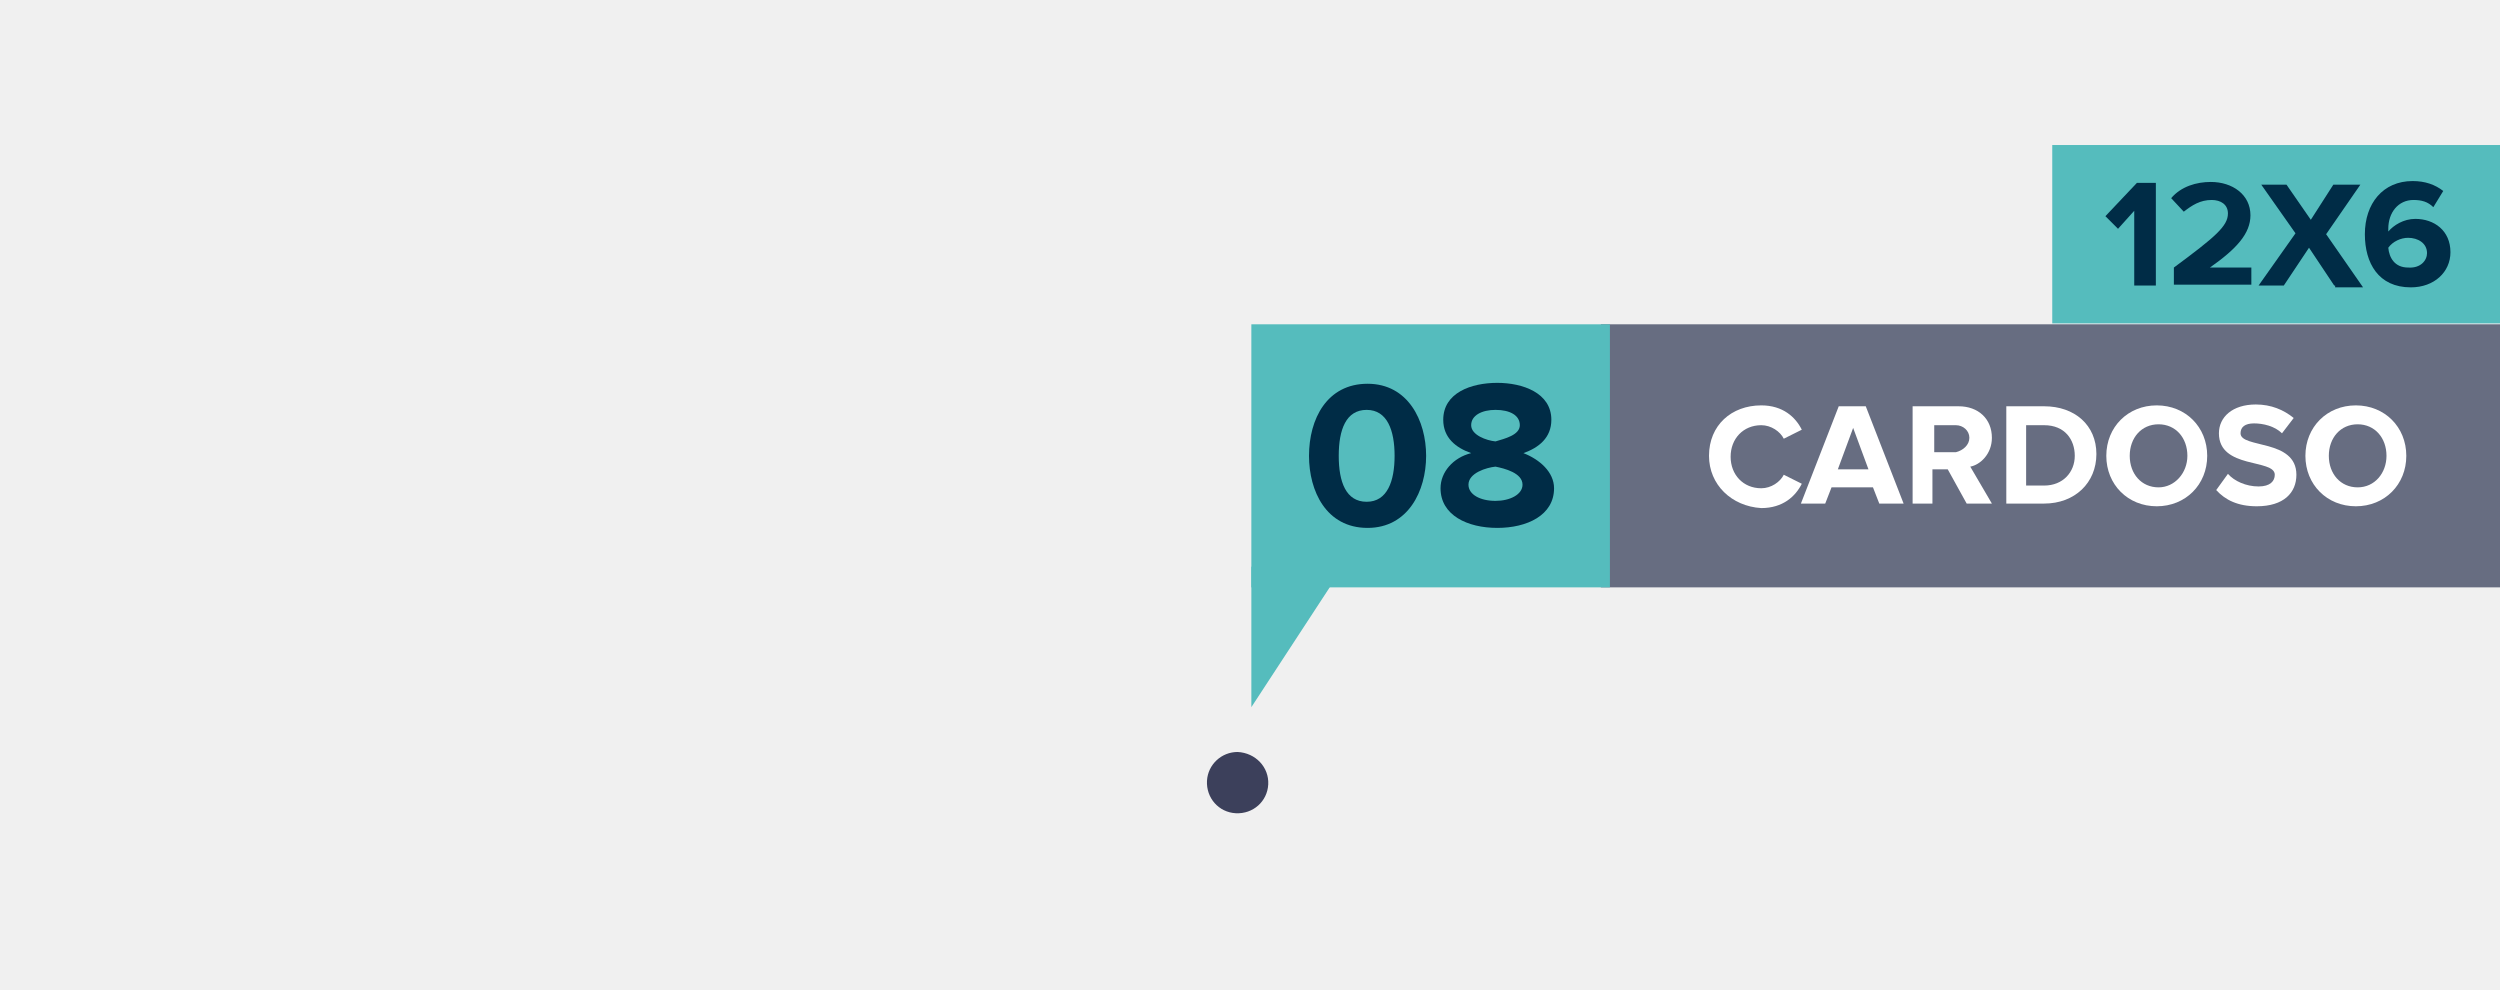
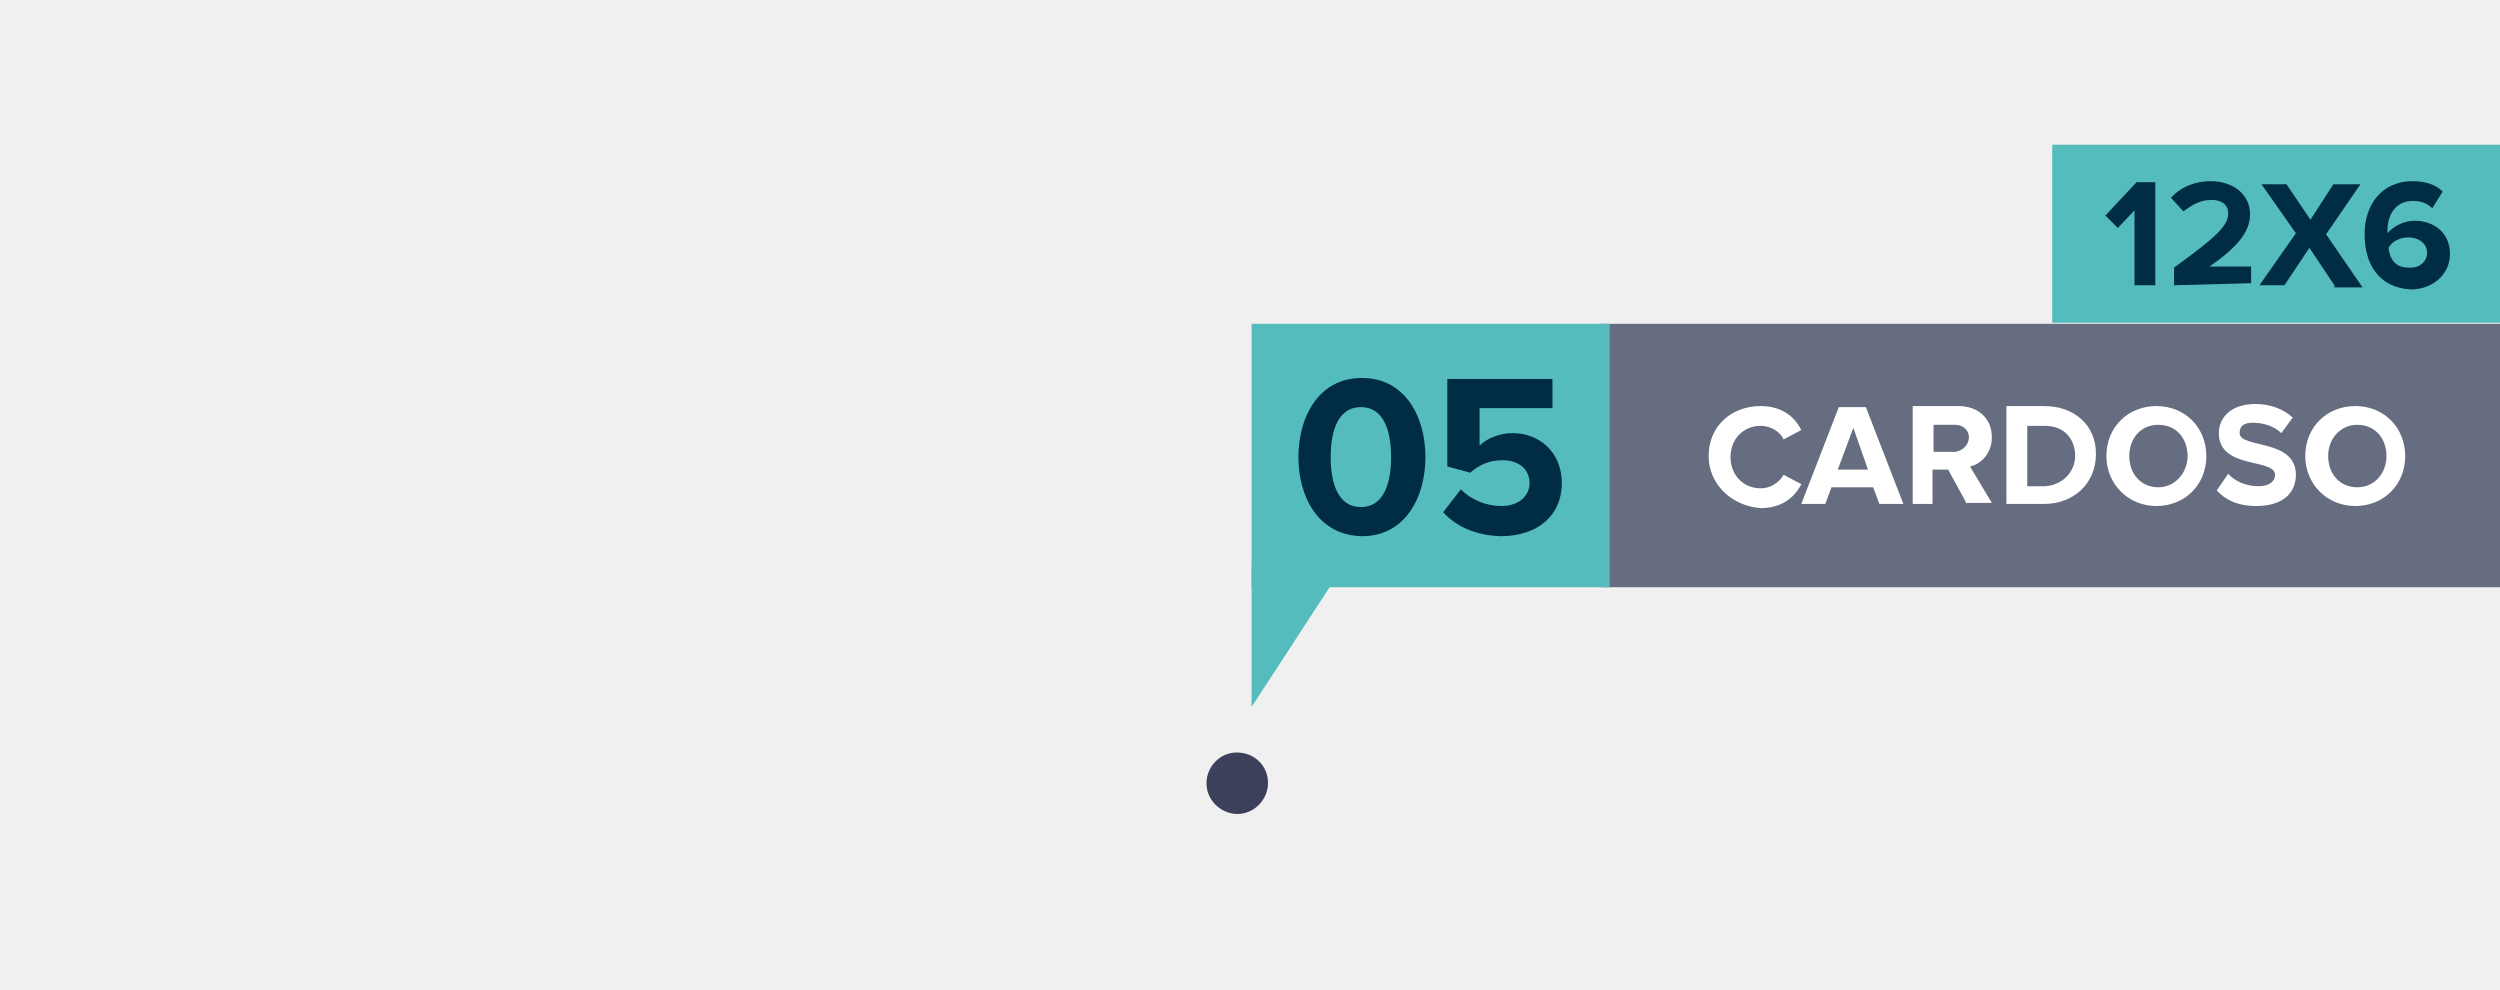
- <svg xmlns="http://www.w3.org/2000/svg" version="1.1" id="Layer_1" width="240.109" height="95" x="0px" y="0px" viewBox="0 0 277.5 88.6" style="enable-background:new 0 0 277.5 88.6;" xml:space="preserve">
+ <svg xmlns="http://www.w3.org/2000/svg" version="1.1" id="Layer_1" width="240.109" height="95" x="0px" y="0px" viewBox="0 0 240.1 95" style="enable-background:new 0 0 240.1 95;" xml:space="preserve">
  <style type="text/css">
	.st0{fill:#676D81;}
	.st1{fill:#55BCBD;}
	.st2{fill:#FFFFFF;}
	.st3{fill:#002C46;}
	.st4{opacity:0.92;fill:#2D314E;enable-background:new    ;}
</style>
  <g>
    <g id="Layer_2_1_">
      <g id="Layer_1-2">
        <g>
-           <rect x="177.7" y="25.4" class="st0" width="100.4" height="29.2" />
+           <rect x="153.8" y="31.1" class="st0" width="86.9" height="25.3" />
        </g>
-         <rect x="138.9" y="25.4" class="st1" width="39.8" height="29.2" />
+         <rect x="120.2" y="31.1" class="st1" width="34.4" height="25.3" />
        <g>
-           <rect x="227.8" y="5.5" class="st1" width="50.3" height="19.8" />
+           <rect x="197.1" y="13.9" class="st1" width="43.5" height="17.1" />
        </g>
      </g>
    </g>
    <g>
      <g>
-         <path class="st2" d="M189.7,40c0-3.4,2.5-5.6,5.8-5.6c2.4,0,3.8,1.3,4.5,2.7l-2,1c-0.4-0.8-1.4-1.5-2.5-1.5c-2,0-3.4,1.5-3.4,3.5     c0,2,1.4,3.5,3.4,3.5c1.1,0,2.1-0.7,2.5-1.5l2,1c-0.7,1.4-2.1,2.7-4.5,2.7C192.2,45.6,189.7,43.2,189.7,40z" />
-         <path class="st2" d="M208.6,45.3l-0.7-1.8h-4.6l-0.7,1.8h-2.7l4.2-10.8h3l4.2,10.8H208.6z M205.7,36.9l-1.7,4.6h3.4L205.7,36.9z" />
-         <path class="st2" d="M218.3,45.3l-2.1-3.8h-1.7v3.8h-2.2V34.5h5.1c2.2,0,3.7,1.4,3.7,3.5c0,1.8-1.3,3-2.4,3.2l2.4,4.1H218.3z      M218.6,38c0-0.8-0.7-1.4-1.5-1.4h-2.4v3h2.4C217.9,39.4,218.6,38.8,218.6,38z" />
-         <path class="st2" d="M222.7,45.3V34.5h4.2c3.4,0,5.8,2.1,5.8,5.3s-2.4,5.5-5.8,5.5H222.7z M230.3,40c0-1.8-1.1-3.4-3.4-3.4h-2     v6.7h2C229,43.3,230.3,41.8,230.3,40z" />
-         <path class="st2" d="M233.8,40c0-3.2,2.4-5.6,5.6-5.6s5.6,2.4,5.6,5.6c0,3.2-2.4,5.6-5.6,5.6S233.8,43.2,233.8,40z M242.8,40     c0-2-1.3-3.5-3.2-3.5s-3.2,1.5-3.2,3.5c0,2,1.3,3.5,3.2,3.5C241.4,43.5,242.8,41.9,242.8,40z" />
-         <path class="st2" d="M246,43.8l1.3-1.8c0.7,0.8,2,1.4,3.4,1.4c1.3,0,1.8-0.6,1.8-1.3c0-1.8-6.2-0.6-6.2-4.6     c0-1.8,1.5-3.2,4.1-3.2c1.7,0,3.1,0.6,4.2,1.5l-1.3,1.7c-0.8-0.8-2.1-1.1-3.1-1.1s-1.5,0.4-1.5,1.1c0,1.7,6.2,0.6,6.2,4.6     c0,2-1.4,3.5-4.4,3.5C248.4,45.6,247,44.9,246,43.8z" />
-         <path class="st2" d="M255.9,40c0-3.2,2.4-5.6,5.6-5.6c3.2,0,5.6,2.4,5.6,5.6c0,3.2-2.4,5.6-5.6,5.6     C258.3,45.6,255.9,43.2,255.9,40z M264.9,40c0-2-1.3-3.5-3.2-3.5s-3.2,1.5-3.2,3.5c0,2,1.3,3.5,3.2,3.5S264.9,41.9,264.9,40z" />
+         <path class="st2" d="M164.1,43.8c0-2.9,2.2-4.8,5-4.8c2.1,0,3.3,1.1,3.9,2.3l-1.7,0.9c-0.3-0.7-1.2-1.3-2.2-1.3     c-1.7,0-2.9,1.3-2.9,3c0,1.7,1.2,3,2.9,3c1,0,1.8-0.6,2.2-1.3l1.7,0.9c-0.6,1.2-1.8,2.3-3.9,2.3     C166.3,48.6,164.1,46.5,164.1,43.8z" />
+         <path class="st2" d="M180.5,48.4l-0.6-1.6h-4l-0.6,1.6H173l3.6-9.3h2.6l3.6,9.3H180.5z M178,41.1l-1.5,4h2.9L178,41.1z" />
+         <path class="st2" d="M188.9,48.4l-1.8-3.3h-1.5v3.3h-1.9V39h4.4c1.9,0,3.2,1.2,3.2,3c0,1.6-1.1,2.6-2.1,2.8l2.1,3.5H188.9z      M189.1,42c0-0.7-0.6-1.2-1.3-1.2h-2.1v2.6h2.1C188.5,43.3,189.1,42.7,189.1,42z" />
+         <path class="st2" d="M192.7,48.4V39h3.6c2.9,0,5,1.8,5,4.6s-2.1,4.8-5,4.8H192.7z M199.3,43.8c0-1.6-1-2.9-2.9-2.9h-1.7v5.8h1.7     C198.1,46.6,199.3,45.3,199.3,43.8z" />
+         <path class="st2" d="M202.3,43.8c0-2.8,2.1-4.8,4.8-4.8c2.8,0,4.8,2.1,4.8,4.8c0,2.8-2.1,4.8-4.8,4.8     C204.4,48.6,202.3,46.5,202.3,43.8z M210.1,43.8c0-1.7-1.1-3-2.8-3s-2.8,1.3-2.8,3s1.1,3,2.8,3C208.9,46.8,210.1,45.4,210.1,43.8     z" />
+         <path class="st2" d="M212.9,47.1l1.1-1.6c0.6,0.7,1.7,1.2,2.9,1.2c1.1,0,1.6-0.5,1.6-1.1c0-1.6-5.4-0.5-5.4-4     c0-1.6,1.3-2.8,3.5-2.8c1.5,0,2.7,0.5,3.6,1.3l-1.1,1.5c-0.7-0.7-1.8-1-2.7-1c-0.9,0-1.3,0.3-1.3,1c0,1.5,5.4,0.5,5.4,4     c0,1.7-1.2,3-3.8,3C214.9,48.6,213.7,48,212.9,47.1z" />
+         <path class="st2" d="M221.4,43.8c0-2.8,2.1-4.8,4.8-4.8c2.8,0,4.8,2.1,4.8,4.8c0,2.8-2.1,4.8-4.8,4.8     C223.5,48.6,221.4,46.5,221.4,43.8z M229.2,43.8c0-1.7-1.1-3-2.8-3c-1.6,0-2.8,1.3-2.8,3s1.1,3,2.8,3     C228.1,46.8,229.2,45.4,229.2,43.8z" />
      </g>
      <g>
-         <path class="st3" d="M145.3,40c0-4.1,2-8,6.5-8s6.5,4.1,6.5,8s-2,8-6.5,8C147.2,48,145.3,43.9,145.3,40z M154.8,40     c0-2.8-0.8-5.1-3.1-5.1s-3.1,2.2-3.1,5.1s0.8,5.1,3.1,5.1S154.8,42.8,154.8,40z" />
-         <path class="st3" d="M159.9,43.6c0-1.8,1.4-3.4,3.4-3.9c-1.7-0.6-3.1-1.7-3.1-3.7c0-3,3.1-4.1,6-4.1c2.8,0,6,1.1,6,4.1     c0,2-1.4,3.1-3.1,3.7c1.8,0.7,3.4,2.1,3.4,3.9c0,3-3,4.4-6.3,4.4S159.9,46.6,159.9,43.6z M169,43.2c0-1.3-2-1.8-3-2     c-1,0.1-3,0.7-3,2c0,1.1,1.3,1.8,3,1.8C167.6,45,169,44.3,169,43.2z M168.7,36.6c0-1.1-1.1-1.7-2.7-1.7c-1.5,0-2.7,0.6-2.7,1.7     c0,1.1,1.7,1.7,2.7,1.8C167,38.1,168.7,37.7,168.7,36.6z" />
-       </g>
-       <g>
-         <path class="st3" d="M236.9,21.1v-8.3l-1.8,2l-1.4-1.4l3.5-3.7h2.1v11.4H236.9z" />
-         <path class="st3" d="M241.3,21.1v-2c4.6-3.4,6-4.6,6-6c0-1-0.8-1.5-1.8-1.5c-1.3,0-2.2,0.6-3.1,1.3l-1.4-1.5     c1.1-1.3,2.8-1.8,4.4-1.8c2.4,0,4.4,1.4,4.4,3.7c0,2-1.5,3.7-4.5,5.8h4.6V21h-8.6V21.1z" />
-         <path class="st3" d="M259.1,21.1l-2.8-4.2l-2.8,4.2h-2.8l4.1-5.8L251,9.9h2.8l2.7,3.9l2.5-3.9h3l-3.8,5.5l4.1,5.9h-3.1V21.1z" />
-         <path class="st3" d="M262.5,15.4c0-3.4,2-5.9,5.3-5.9c1.4,0,2.5,0.4,3.4,1.1l-1.1,1.8c-0.6-0.6-1.3-0.8-2.2-0.8     c-1.7,0-2.8,1.4-2.8,3.2c0,0.1,0,0.1,0,0.3c0.6-0.7,1.7-1.4,3-1.4c2.1,0,3.9,1.3,3.9,3.7c0,2.2-1.8,3.9-4.4,3.9     C264,21.3,262.5,18.6,262.5,15.4z M269.4,17.5c0-1.1-1-1.7-2.1-1.7c-0.8,0-1.7,0.4-2.2,1.1c0.1,1.1,0.7,2.2,2.2,2.2     C268.7,19.2,269.4,18.3,269.4,17.5z" />
+         <path class="st3" d="M205,27.4v-7.2l-1.6,1.7l-1.2-1.2l3-3.2h1.8v9.9H205z" />
+         <path class="st3" d="M208.8,27.4v-1.7c4-2.9,5.2-4,5.2-5.2c0-0.9-0.7-1.3-1.6-1.3c-1.1,0-1.9,0.5-2.7,1.1l-1.2-1.3     c1-1.1,2.4-1.6,3.8-1.6c2.1,0,3.8,1.2,3.8,3.2c0,1.7-1.3,3.2-3.9,5h4v1.6L208.8,27.4L208.8,27.4L208.8,27.4z" />
+         <path class="st3" d="M224.2,27.4l-2.4-3.6l-2.4,3.6h-2.4l3.5-5l-3.3-4.7h2.4l2.3,3.4l2.2-3.4h2.6l-3.3,4.8l3.5,5.1h-2.7     L224.2,27.4L224.2,27.4z" />
+         <path class="st3" d="M227.1,22.5c0-2.9,1.7-5.1,4.6-5.1c1.2,0,2.2,0.3,2.9,1l-1,1.6c-0.5-0.5-1.1-0.7-1.9-0.7     c-1.5,0-2.4,1.2-2.4,2.8c0,0.1,0,0.1,0,0.3c0.5-0.6,1.5-1.2,2.6-1.2c1.8,0,3.4,1.1,3.4,3.2c0,1.9-1.6,3.4-3.8,3.4     C228.4,27.6,227.1,25.3,227.1,22.5z M233.1,24.3c0-1-0.9-1.5-1.8-1.5c-0.7,0-1.5,0.3-1.9,1c0.1,1,0.6,1.9,1.9,1.9     C232.5,25.8,233.1,25,233.1,24.3z" />
      </g>
    </g>
  </g>
  <g id="_24_julho_novo" transform="translate(200.275 451.873)">
-     <path id="Path_11" class="st4" d="M-59.5-375.4c-0.1,1.9-1.7,3.3-3.6,3.2c-1.9-0.1-3.3-1.7-3.2-3.6c0.1-1.8,1.6-3.2,3.4-3.2   C-60.9-378.9-59.4-377.3-59.5-375.4z" />
+     <path id="Path_11" class="st4" d="M-78.5-376.5c-0.1,1.6-1.5,2.9-3.1,2.8s-2.9-1.5-2.8-3.1c0.1-1.6,1.4-2.8,2.9-2.8   C-79.7-379.6-78.4-378.2-78.5-376.5z" />
  </g>
-   <polygon class="st1" points="138.9,52.3 138.9,67.9 149.1,52.3 " />
+   <polygon class="st1" points="120.2,54.4 120.2,67.9 129,54.4 " />
+   <g>
+     <path class="st3" d="M124.7,43.9c0-3.8,1.9-7.6,6.1-7.6c4.2,0,6.1,3.8,6.1,7.6s-1.9,7.6-6.1,7.6C126.5,51.4,124.7,47.6,124.7,43.9z    M133.6,43.9c0-2.7-0.8-4.8-2.9-4.8c-2.1,0-2.9,2.1-2.9,4.8s0.8,4.8,2.9,4.8C132.8,48.7,133.6,46.6,133.6,43.9z" />
+     <path class="st3" d="M138.6,49.2l1.7-2.2c1,1,2.4,1.6,3.9,1.6c1.7,0,2.7-1,2.7-2.2c0-1.3-1-2.2-2.6-2.2c-1.2,0-2.2,0.4-3.1,1.2   l-2.2-0.6v-8.4h10.1v2.8h-7v3.6c0.7-0.7,1.9-1.2,3.2-1.2c2.5,0,4.7,1.8,4.7,4.8c0,3.1-2.3,5.1-5.9,5.1   C141.7,51.4,139.9,50.6,138.6,49.2z" />
+   </g>
</svg>
